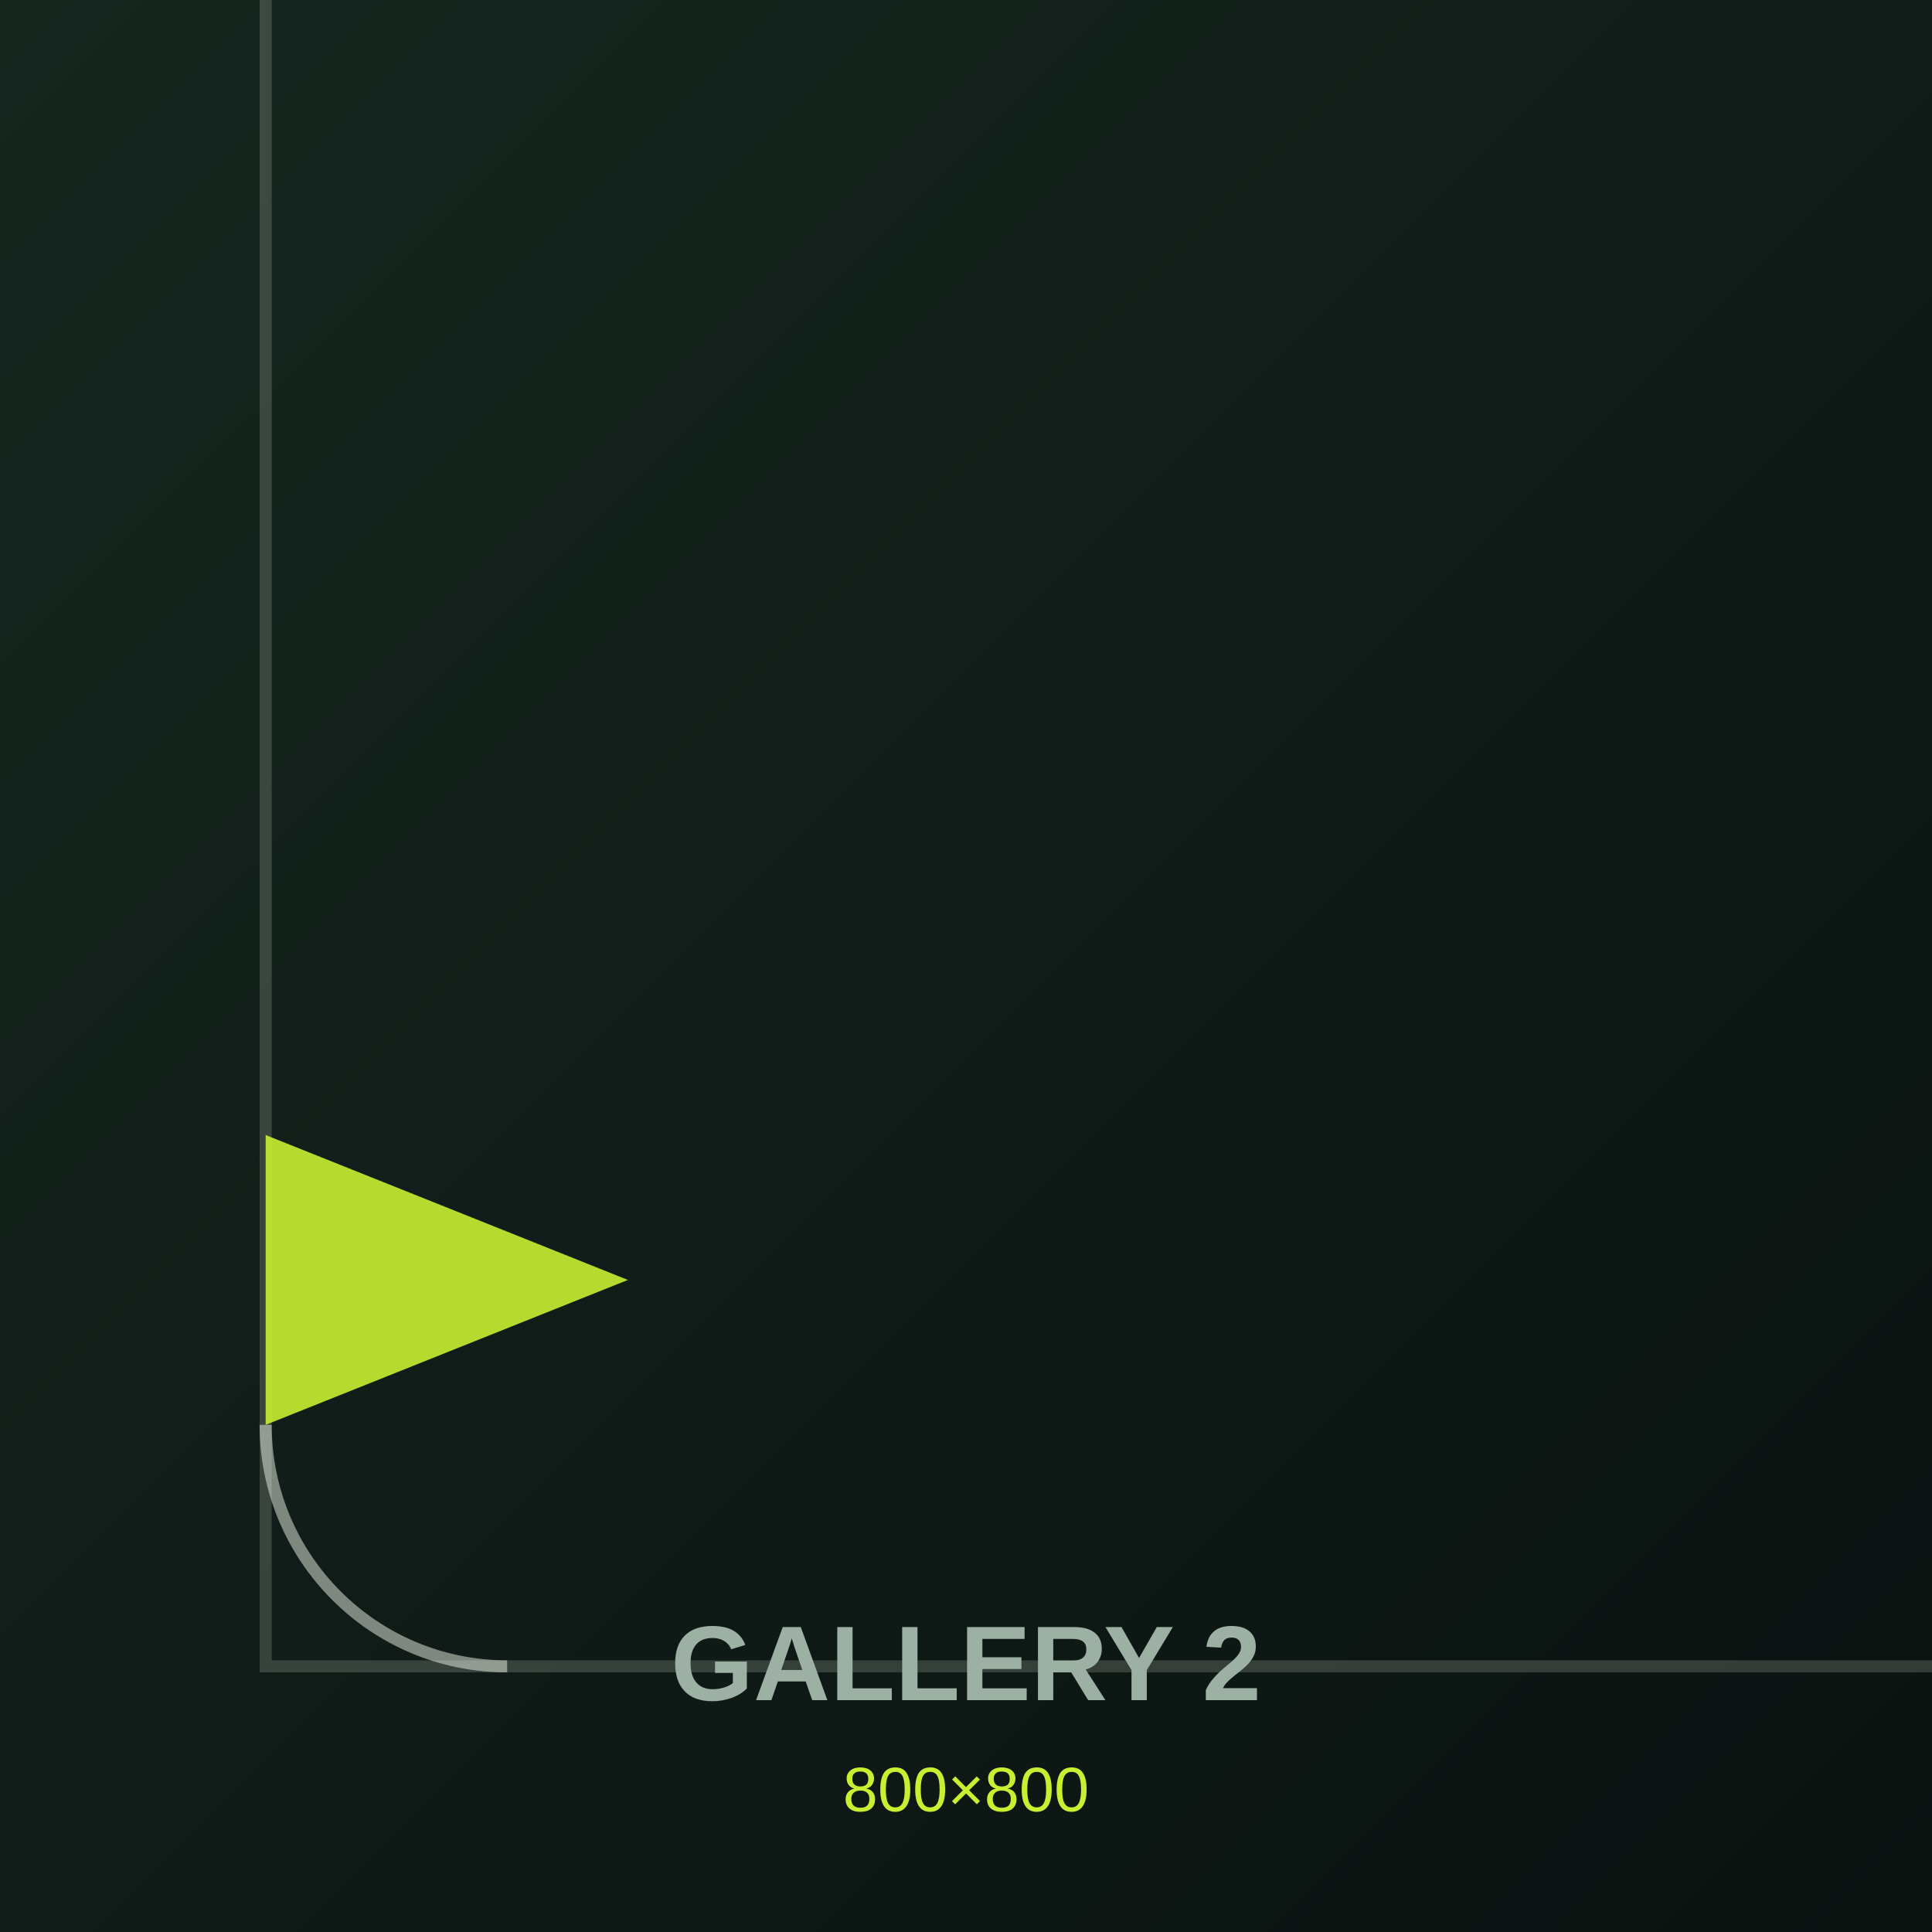
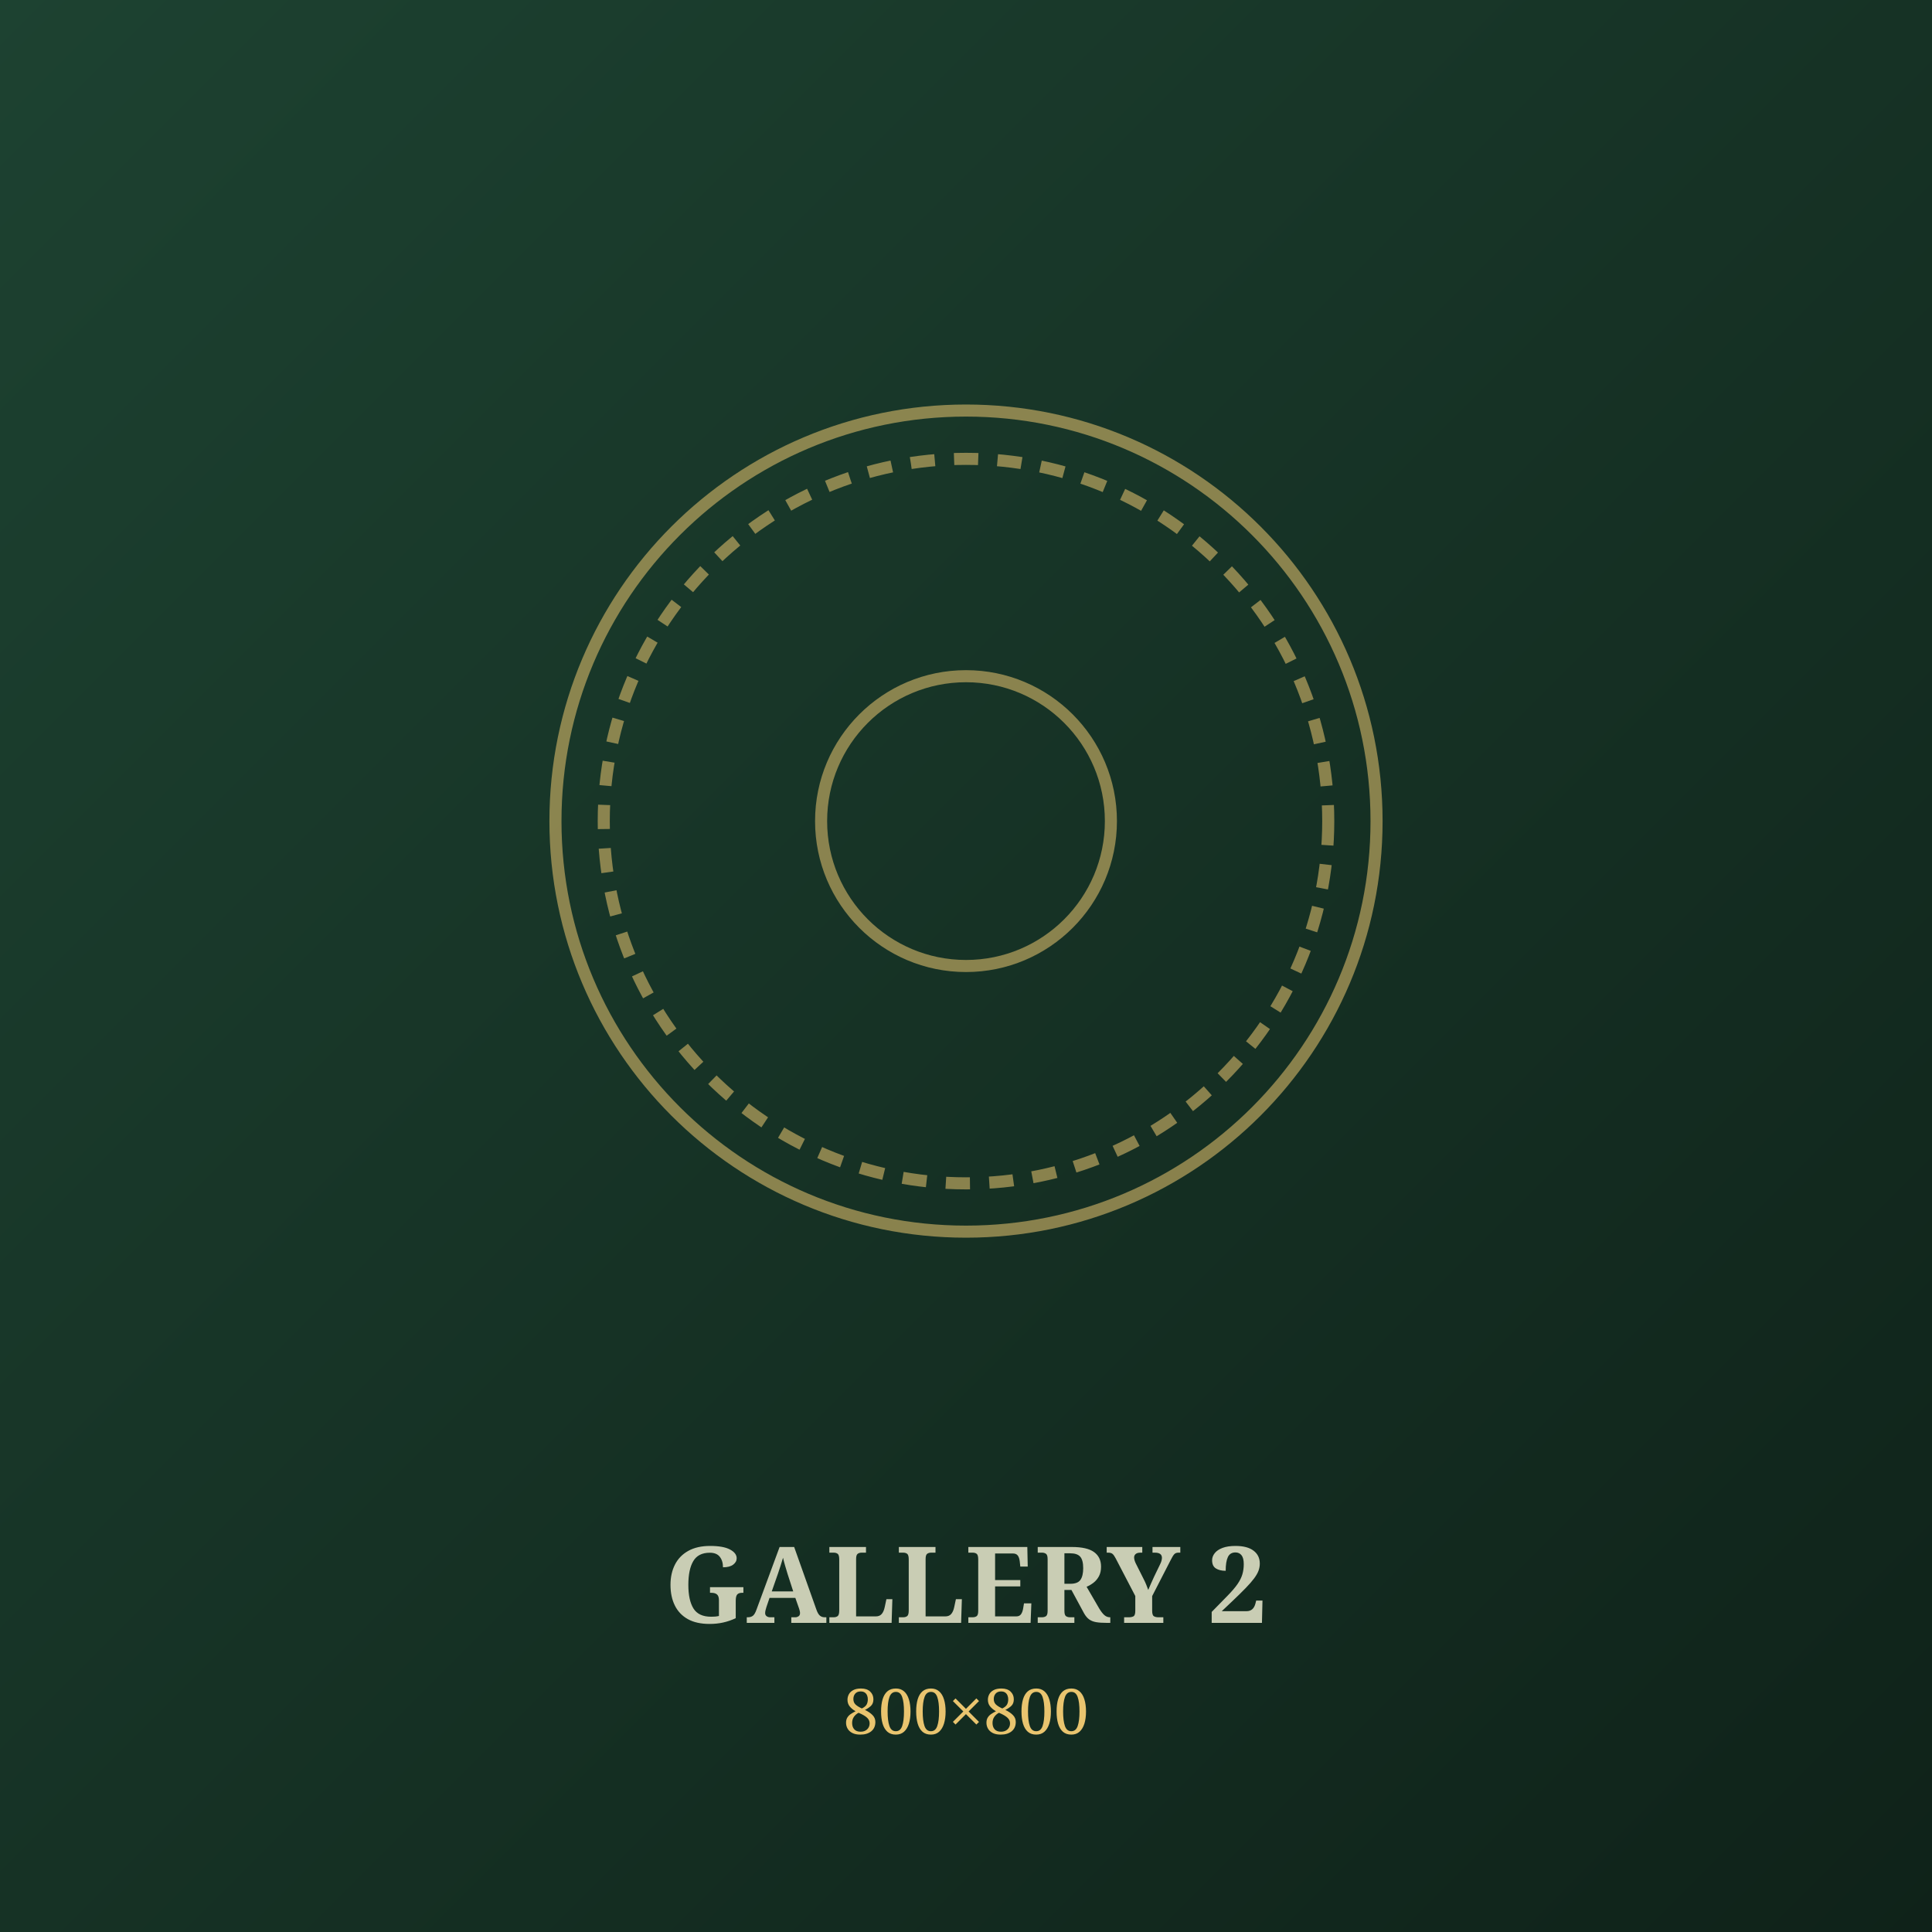
<svg xmlns="http://www.w3.org/2000/svg" viewBox="0 0 800 800" width="800" height="800" role="img" aria-label="GALLERY 2 (placeholder)">
  <defs>
    <linearGradient id="g" x1="0" y1="0" x2="1" y2="1">
-       <stop offset="0" stop-color="#16261f" />
-       <stop offset="1" stop-color="#0a1210" />
+       <stop offset="0" stop-color="#1d4231" />
+       <stop offset="1" stop-color="#0f2219" />
    </linearGradient>
  </defs>
  <rect width="800" height="800" fill="url(#g)" />
-   <g fill="none" stroke="#eef4e6" stroke-opacity=".18" stroke-width="5">
-     <path d="M110 0V690H800" />
-     <path d="M110 590A100 100 0 0 0 210 690" stroke-opacity=".5" />
+   <g fill="none" stroke="#e9c46f" stroke-opacity=".55" stroke-width="5">
+     <circle cx="400" cy="340" r="170" />
+     <circle cx="400" cy="340" r="150" stroke-dasharray="10 8" />
+     <circle cx="400" cy="340" r="60" />
  </g>
-   <path d="M110 690V470L260 530L110 590" fill="#c8f031" fill-opacity=".9" />
-   <text x="50%" y="88%" fill="#9db0a4" font-family="Arial,sans-serif" font-size="44" font-weight="700" text-anchor="middle">GALLERY 2</text>
-   <text x="50%" y="88%" dy="46" fill="#c8f031" font-family="Arial,sans-serif" font-size="26" text-anchor="middle">800×800</text>
+   <text x="50%" y="84%" fill="#c9cdb4" font-family="Georgia,serif" font-size="44" font-weight="700" text-anchor="middle">GALLERY 2</text>
+   <text x="50%" y="84%" dy="46" fill="#e9c46f" font-family="Georgia,serif" font-size="26" text-anchor="middle">800×800</text>
</svg>
